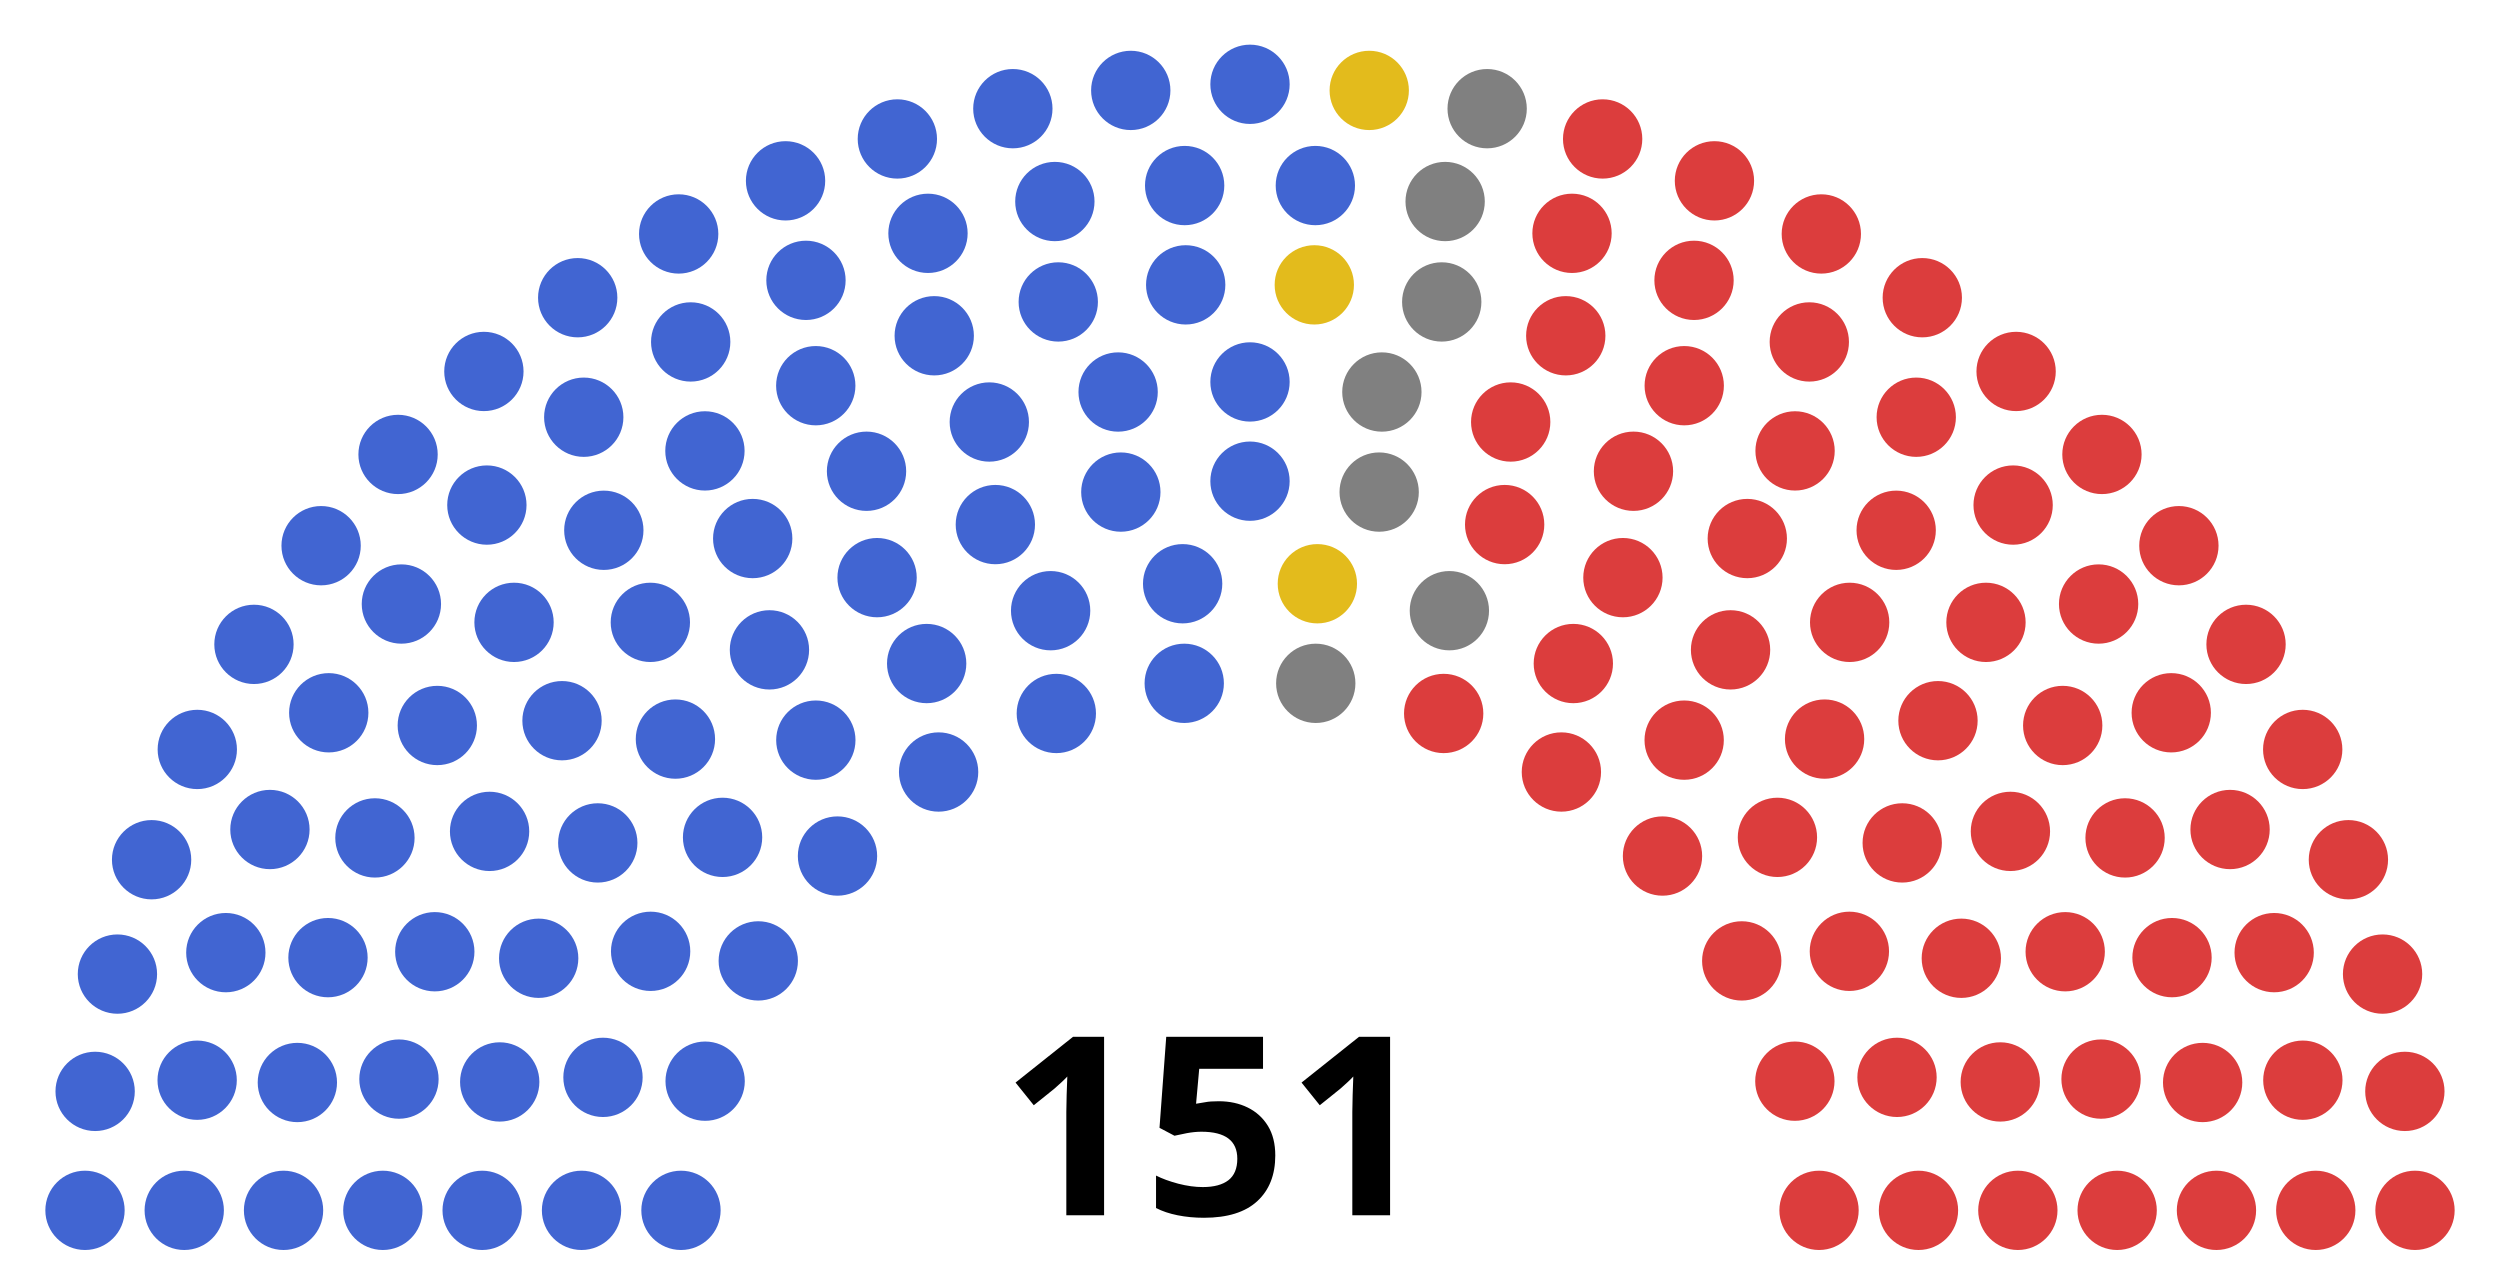
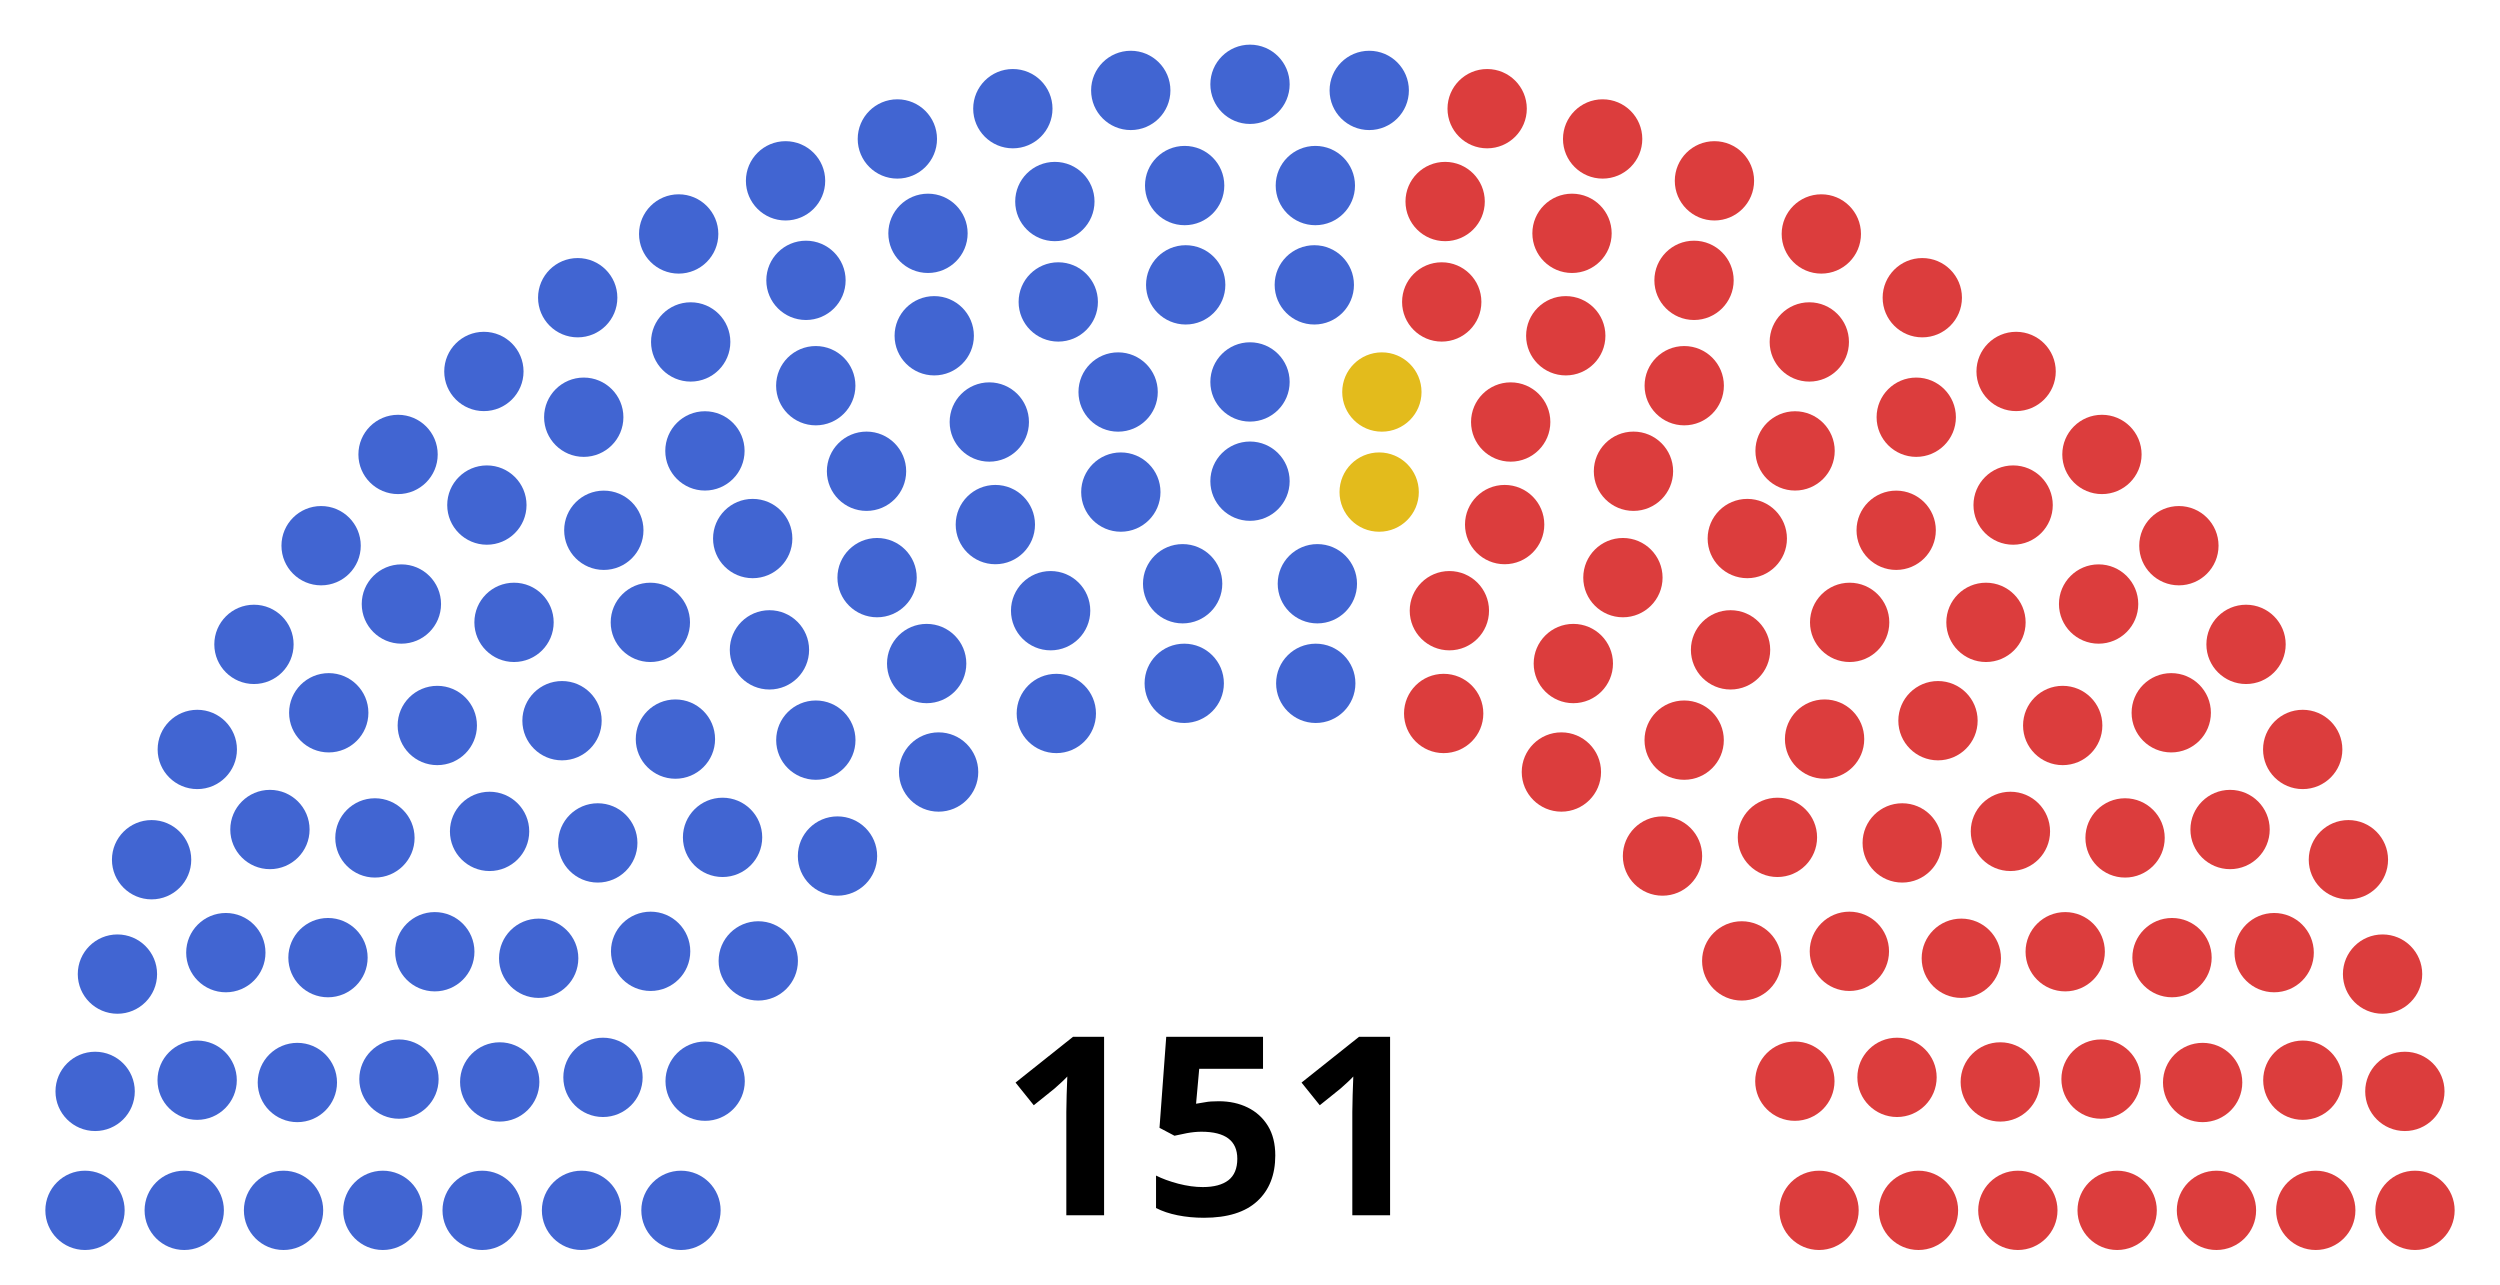
<svg xmlns="http://www.w3.org/2000/svg" version="1.1" width="360" height="185">
  <g>
    <text x="175" y="175" style="font-size:36px;font-weight:bold;text-align:center;text-anchor:middle;font-family:sans-serif">
            151
        </text>
    <g style="fill:#4165d2; stroke-width:0.00; stroke:#000000" id="0_Democrat">
      <circle cx="12.24" cy="174.29" r="5.71" />
      <circle cx="26.53" cy="174.29" r="5.71" />
      <circle cx="40.83" cy="174.29" r="5.71" />
      <circle cx="55.13" cy="174.29" r="5.71" />
      <circle cx="69.43" cy="174.29" r="5.71" />
      <circle cx="83.74" cy="174.29" r="5.71" />
      <circle cx="98.06" cy="174.29" r="5.71" />
      <circle cx="13.70" cy="157.16" r="5.71" />
      <circle cx="28.39" cy="155.55" r="5.71" />
      <circle cx="42.82" cy="155.88" r="5.71" />
      <circle cx="57.45" cy="155.39" r="5.71" />
      <circle cx="71.96" cy="155.80" r="5.71" />
      <circle cx="16.91" cy="140.27" r="5.71" />
      <circle cx="86.83" cy="155.14" r="5.71" />
      <circle cx="32.52" cy="137.18" r="5.71" />
      <circle cx="101.54" cy="155.69" r="5.71" />
      <circle cx="47.23" cy="137.90" r="5.71" />
      <circle cx="21.83" cy="123.80" r="5.71" />
      <circle cx="62.61" cy="137.05" r="5.71" />
      <circle cx="77.57" cy="137.99" r="5.71" />
      <circle cx="38.87" cy="119.45" r="5.71" />
      <circle cx="53.99" cy="120.66" r="5.71" />
      <circle cx="28.41" cy="107.92" r="5.71" />
      <circle cx="93.69" cy="136.99" r="5.71" />
      <circle cx="70.50" cy="119.72" r="5.71" />
      <circle cx="47.34" cy="102.64" r="5.71" />
      <circle cx="109.19" cy="138.37" r="5.71" />
      <circle cx="36.57" cy="92.79" r="5.71" />
      <circle cx="86.08" cy="121.38" r="5.71" />
      <circle cx="62.97" cy="104.47" r="5.71" />
      <circle cx="46.24" cy="78.58" r="5.71" />
      <circle cx="57.80" cy="86.98" r="5.71" />
      <circle cx="80.93" cy="103.78" r="5.71" />
      <circle cx="104.05" cy="120.58" r="5.71" />
      <circle cx="74.02" cy="89.62" r="5.71" />
      <circle cx="97.26" cy="106.43" r="5.71" />
      <circle cx="57.32" cy="65.44" r="5.71" />
      <circle cx="120.60" cy="123.27" r="5.71" />
      <circle cx="70.11" cy="72.73" r="5.71" />
      <circle cx="93.65" cy="89.62" r="5.71" />
      <circle cx="86.95" cy="76.36" r="5.71" />
      <circle cx="69.68" cy="53.49" r="5.71" />
      <circle cx="117.48" cy="106.58" r="5.71" />
      <circle cx="110.80" cy="93.58" r="5.71" />
      <circle cx="84.06" cy="60.08" r="5.71" />
      <circle cx="83.19" cy="42.87" r="5.71" />
      <circle cx="108.39" cy="77.55" r="5.71" />
      <circle cx="101.51" cy="64.93" r="5.71" />
      <circle cx="135.16" cy="111.17" r="5.71" />
      <circle cx="99.46" cy="49.24" r="5.71" />
      <circle cx="97.73" cy="33.69" r="5.71" />
      <circle cx="126.30" cy="83.18" r="5.71" />
      <circle cx="133.44" cy="95.55" r="5.71" />
      <circle cx="117.47" cy="55.54" r="5.71" />
      <circle cx="124.78" cy="67.86" r="5.71" />
      <circle cx="116.06" cy="40.37" r="5.71" />
      <circle cx="113.12" cy="26.04" r="5.71" />
      <circle cx="152.11" cy="102.74" r="5.71" />
      <circle cx="143.33" cy="75.54" r="5.71" />
      <circle cx="134.53" cy="48.35" r="5.71" />
      <circle cx="129.22" cy="20.01" r="5.71" />
      <circle cx="133.63" cy="33.60" r="5.71" />
      <circle cx="142.46" cy="60.77" r="5.71" />
      <circle cx="151.29" cy="87.94" r="5.71" />
      <circle cx="145.85" cy="15.65" r="5.71" />
      <circle cx="152.39" cy="43.48" r="5.71" />
      <circle cx="151.90" cy="29.02" r="5.71" />
      <circle cx="161.40" cy="70.86" r="5.71" />
      <circle cx="161.01" cy="56.45" r="5.71" />
      <circle cx="170.53" cy="98.40" r="5.71" />
      <circle cx="162.83" cy="13.02" r="5.71" />
      <circle cx="170.30" cy="84.06" r="5.71" />
      <circle cx="170.74" cy="41.02" r="5.71" />
      <circle cx="170.59" cy="26.72" r="5.71" />
      <circle cx="180.00" cy="12.14" r="5.71" />
      <circle cx="180.00" cy="55.00" r="5.71" />
      <circle cx="180.00" cy="69.29" r="5.71" />
      <circle cx="189.41" cy="26.72" r="5.71" />
-     </g>
-     <g style="fill:#e3bb1c; stroke-width:0.00; stroke:#000000" id="1_Other">
      <circle cx="189.26" cy="41.02" r="5.71" />
      <circle cx="189.70" cy="84.06" r="5.71" />
      <circle cx="197.17" cy="13.02" r="5.71" />
+       <circle cx="189.47" cy="98.40" r="5.71" />
    </g>
-     <g style="fill:#808080; stroke-width:0.00; stroke:#000000" id="2_Vacant">
-       <circle cx="189.47" cy="98.40" r="5.71" />
+     <g style="fill:#e3bb1c; stroke-width:0.00; stroke:#000000" id="1_Other">
      <circle cx="198.99" cy="56.45" r="5.71" />
      <circle cx="198.60" cy="70.86" r="5.71" />
+     </g>
+     <g style="fill:#808080; stroke-width:0.00; stroke:#000000" id="2_Vacant"> 
+             </g>
+     <g style="fill:#dc3d3d; stroke-width:0.00; stroke:#000000" id="3_Republican">
      <circle cx="208.10" cy="29.02" r="5.71" />
      <circle cx="207.61" cy="43.48" r="5.71" />
      <circle cx="214.15" cy="15.65" r="5.71" />
      <circle cx="208.71" cy="87.94" r="5.71" />
-     </g>
-     <g style="fill:#dc3d3d; stroke-width:0.00; stroke:#000000" id="3_Republican">
      <circle cx="217.54" cy="60.77" r="5.71" />
      <circle cx="226.37" cy="33.60" r="5.71" />
      <circle cx="230.78" cy="20.01" r="5.71" />
      <circle cx="225.47" cy="48.35" r="5.71" />
      <circle cx="216.67" cy="75.54" r="5.71" />
      <circle cx="207.89" cy="102.74" r="5.71" />
      <circle cx="246.88" cy="26.04" r="5.71" />
      <circle cx="243.94" cy="40.37" r="5.71" />
      <circle cx="235.22" cy="67.86" r="5.71" />
      <circle cx="242.53" cy="55.54" r="5.71" />
      <circle cx="226.56" cy="95.55" r="5.71" />
      <circle cx="233.70" cy="83.18" r="5.71" />
      <circle cx="262.27" cy="33.69" r="5.71" />
      <circle cx="260.54" cy="49.24" r="5.71" />
      <circle cx="224.84" cy="111.17" r="5.71" />
      <circle cx="258.49" cy="64.93" r="5.71" />
      <circle cx="251.61" cy="77.55" r="5.71" />
      <circle cx="276.81" cy="42.87" r="5.71" />
      <circle cx="275.94" cy="60.08" r="5.71" />
      <circle cx="249.20" cy="93.58" r="5.71" />
      <circle cx="242.52" cy="106.58" r="5.71" />
      <circle cx="290.32" cy="53.49" r="5.71" />
      <circle cx="273.05" cy="76.36" r="5.71" />
      <circle cx="266.35" cy="89.62" r="5.71" />
      <circle cx="289.89" cy="72.73" r="5.71" />
      <circle cx="239.40" cy="123.27" r="5.71" />
      <circle cx="302.68" cy="65.44" r="5.71" />
      <circle cx="262.74" cy="106.43" r="5.71" />
      <circle cx="285.98" cy="89.62" r="5.71" />
      <circle cx="255.95" cy="120.58" r="5.71" />
      <circle cx="279.07" cy="103.78" r="5.71" />
      <circle cx="302.20" cy="86.98" r="5.71" />
      <circle cx="313.76" cy="78.58" r="5.71" />
      <circle cx="297.03" cy="104.47" r="5.71" />
      <circle cx="273.92" cy="121.38" r="5.71" />
      <circle cx="323.43" cy="92.79" r="5.71" />
      <circle cx="250.81" cy="138.37" r="5.71" />
      <circle cx="312.66" cy="102.64" r="5.71" />
      <circle cx="289.50" cy="119.72" r="5.71" />
      <circle cx="266.31" cy="136.99" r="5.71" />
      <circle cx="331.59" cy="107.92" r="5.71" />
      <circle cx="306.01" cy="120.66" r="5.71" />
      <circle cx="321.13" cy="119.45" r="5.71" />
      <circle cx="282.43" cy="137.99" r="5.71" />
      <circle cx="297.39" cy="137.05" r="5.71" />
      <circle cx="338.17" cy="123.80" r="5.71" />
      <circle cx="312.77" cy="137.90" r="5.71" />
      <circle cx="258.46" cy="155.69" r="5.71" />
      <circle cx="327.48" cy="137.18" r="5.71" />
      <circle cx="273.17" cy="155.14" r="5.71" />
      <circle cx="343.09" cy="140.27" r="5.71" />
      <circle cx="288.04" cy="155.80" r="5.71" />
      <circle cx="302.55" cy="155.39" r="5.71" />
      <circle cx="317.18" cy="155.88" r="5.71" />
      <circle cx="331.61" cy="155.55" r="5.71" />
      <circle cx="346.30" cy="157.16" r="5.71" />
      <circle cx="261.94" cy="174.29" r="5.71" />
      <circle cx="276.26" cy="174.29" r="5.71" />
      <circle cx="290.57" cy="174.29" r="5.71" />
      <circle cx="304.87" cy="174.29" r="5.71" />
      <circle cx="319.17" cy="174.29" r="5.71" />
      <circle cx="333.47" cy="174.29" r="5.71" />
      <circle cx="347.76" cy="174.29" r="5.71" />
    </g>
  </g>
</svg>
